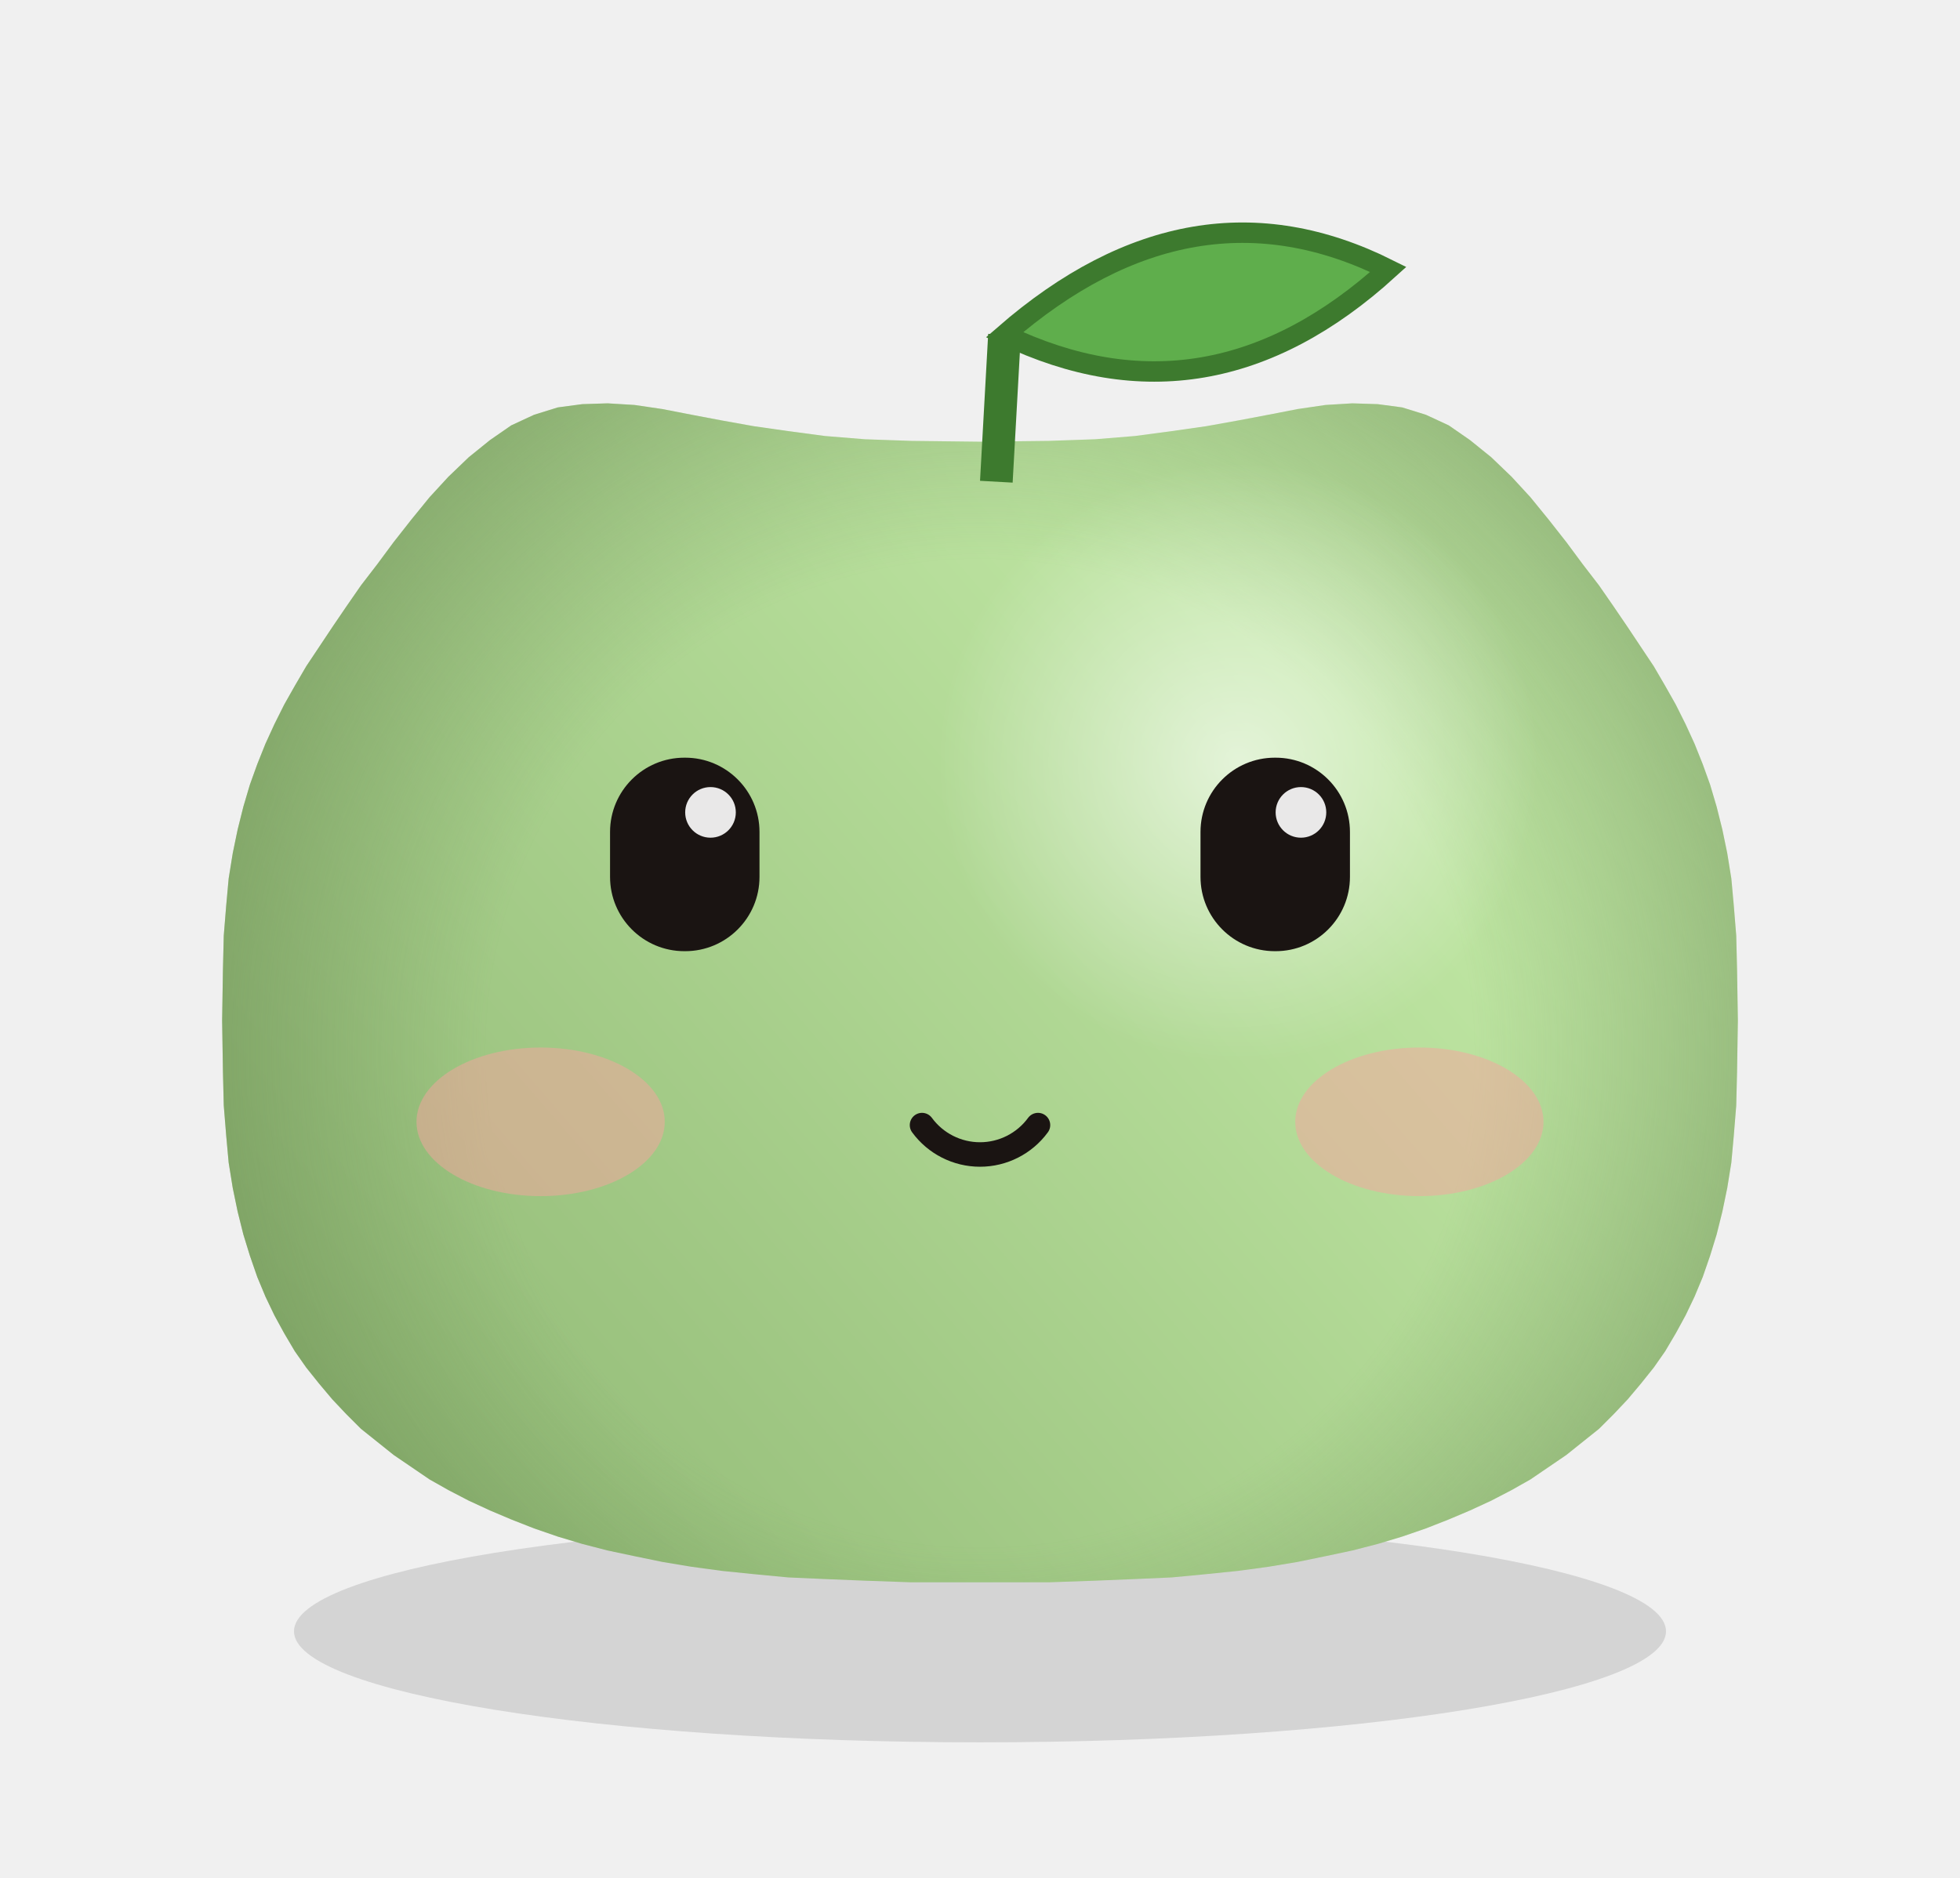
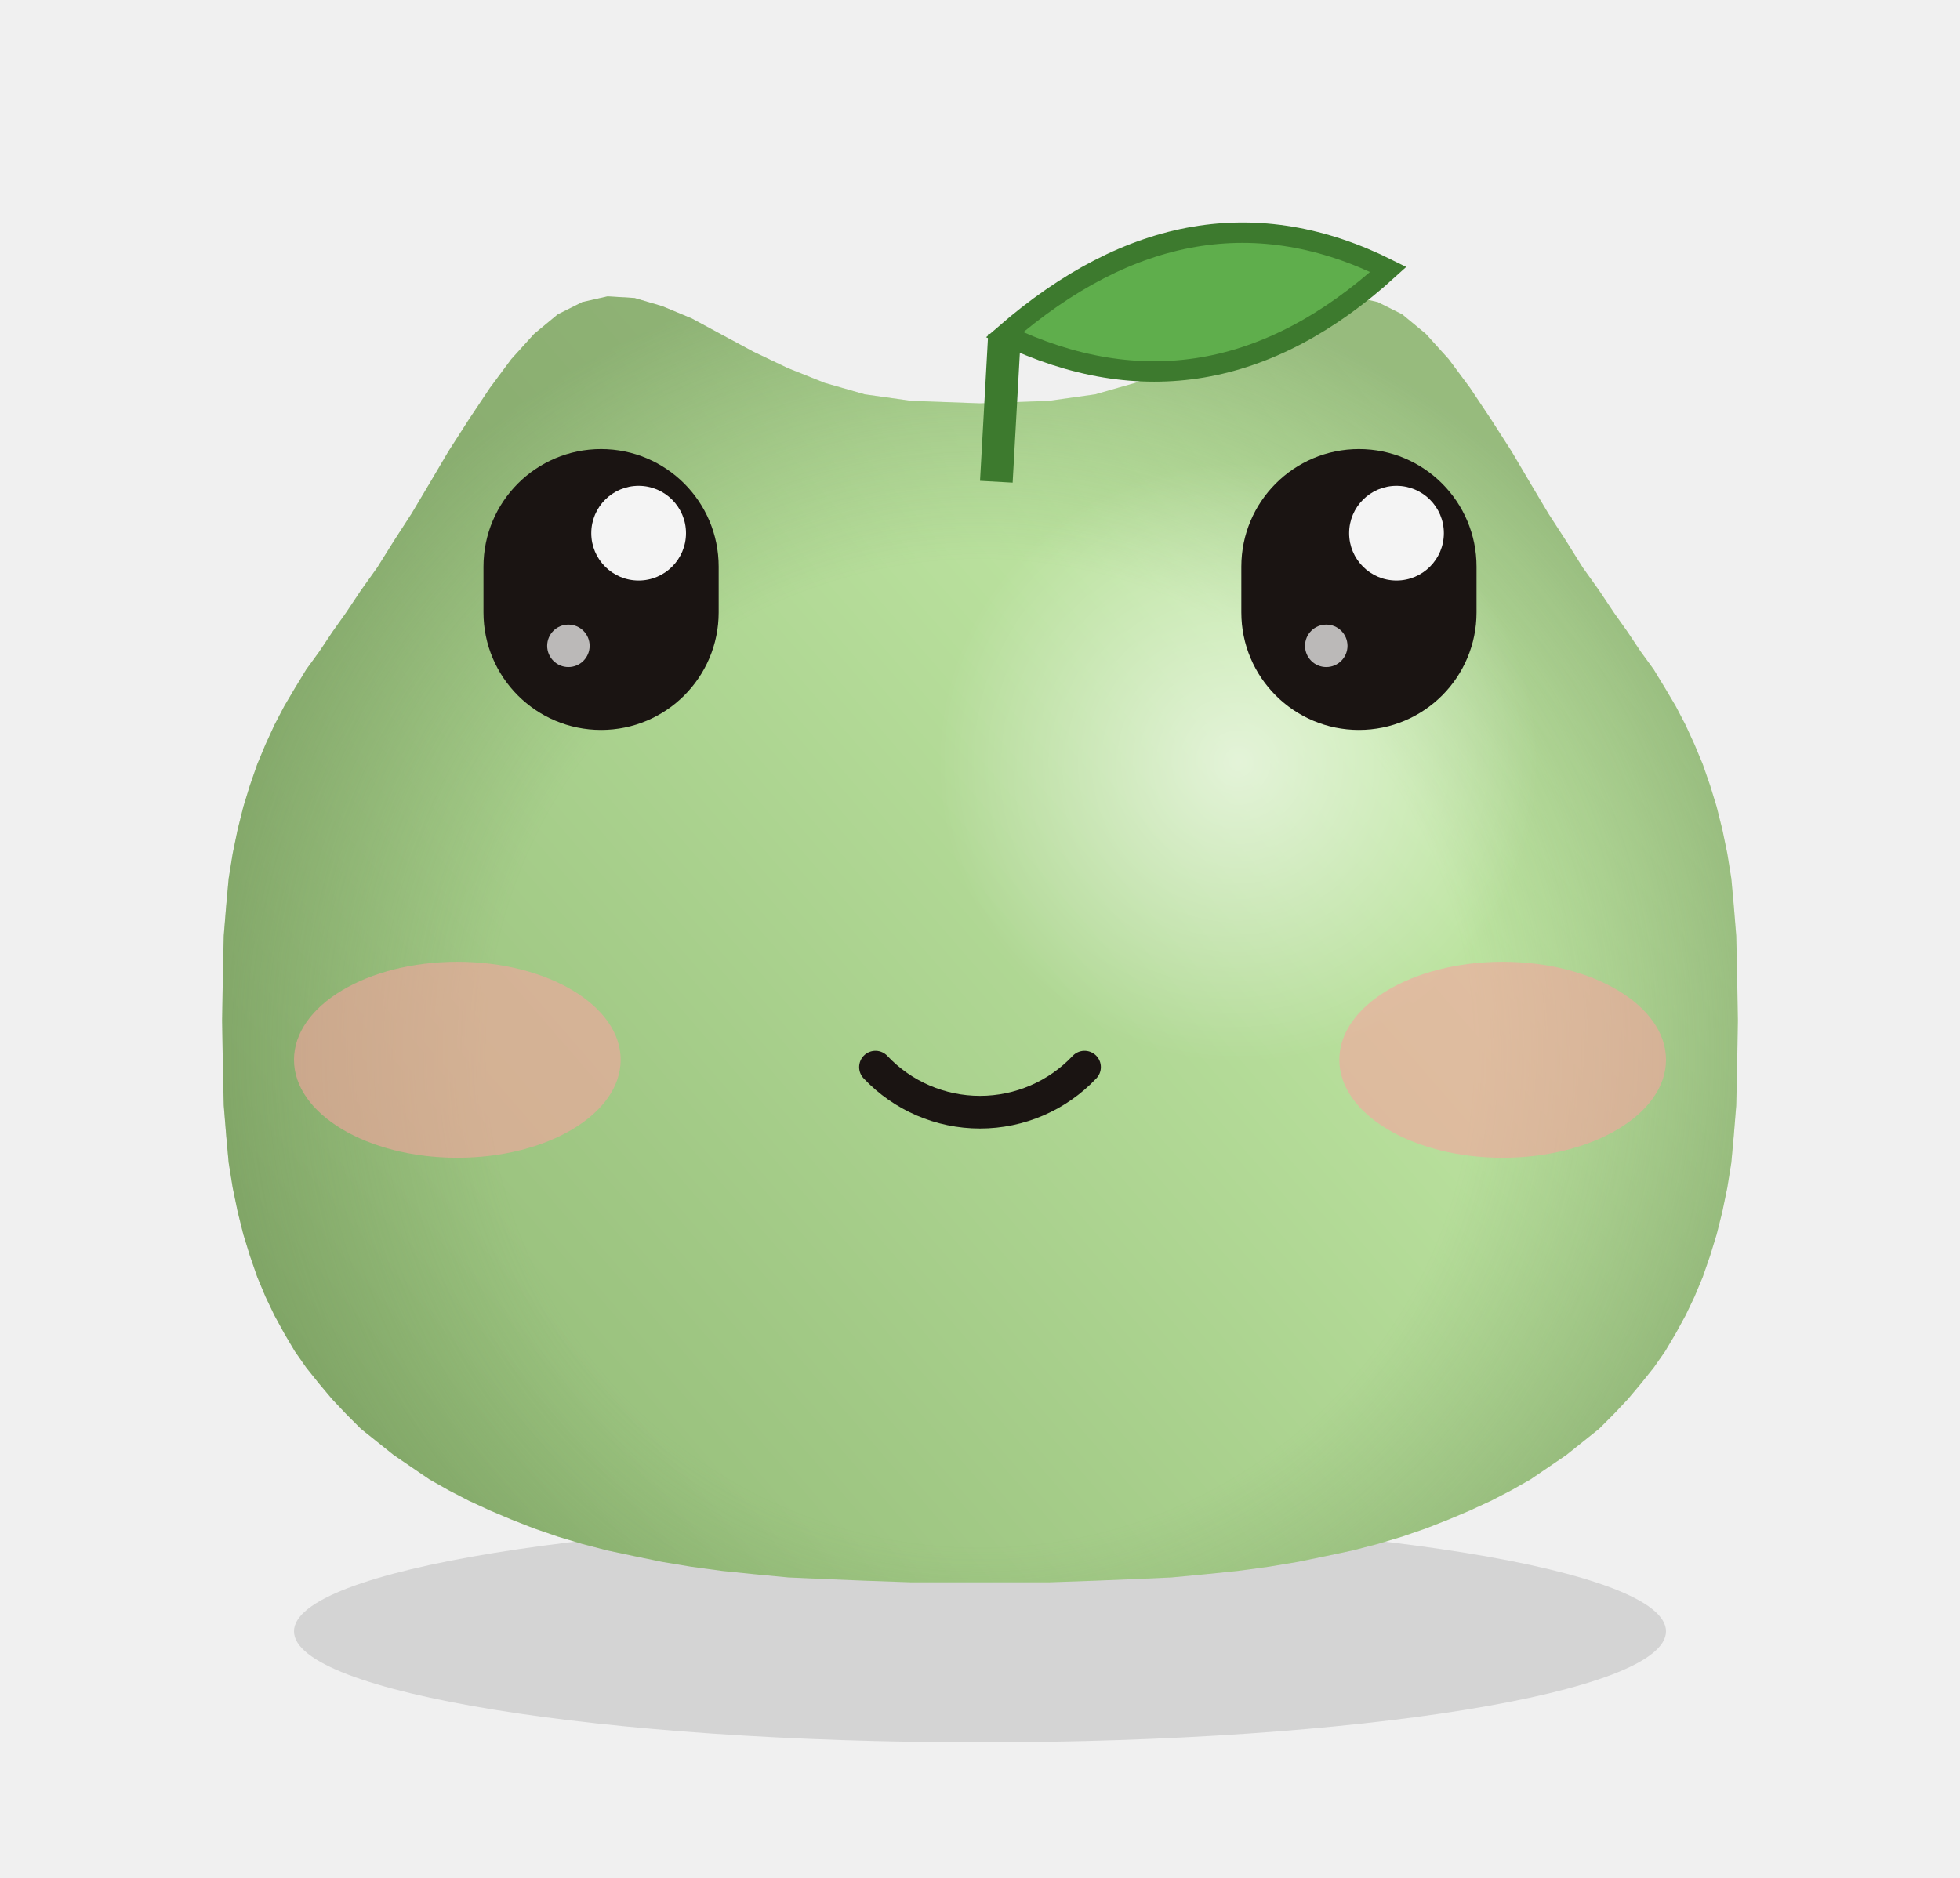
<svg xmlns="http://www.w3.org/2000/svg" viewBox="-120 -125 240 230" width="240" height="230">
  <defs>
    <linearGradient id="g" gradientUnits="userSpaceOnUse" x1="65.0" y1="-58.5" x2="-74.2" y2="61.9">
      <stop offset="0" stop-color="#c7eeab" />
      <stop offset="1" stop-color="#91b975" />
    </linearGradient>
    <radialGradient id="r" gradientUnits="userSpaceOnUse" cx="0" cy="4" r="97.4">
      <stop offset=".62" stop-color="#678850" stop-opacity="0" />
      <stop offset="1" stop-color="#678850" stop-opacity=".5" />
    </radialGradient>
    <radialGradient id="h" gradientUnits="userSpaceOnUse" cx="31.6" cy="-31.6" r="36.8">
      <stop offset="0" stop-color="#fff" stop-opacity=".6" />
      <stop offset="1" stop-color="#fff" stop-opacity="0" />
    </radialGradient>
  </defs>
  <ellipse cx="0" cy="74.8" rx="84.0" ry="13.6" fill="#000" opacity=".12" />
-   <path d="M92.8 0.0 L92.7 6.3 L92.6 10.4 L92.3 14.1 L92.0 17.4 L91.5 20.5 L90.9 23.4 L90.2 26.2 L89.4 28.8 L88.5 31.4 L87.5 33.8 L86.4 36.1 L85.2 38.3 L83.9 40.5 L82.5 42.5 L80.9 44.5 L79.3 46.4 L77.6 48.2 L75.8 50.0 L73.8 51.6 L71.8 53.2 L69.6 54.7 L67.4 56.2 L65.1 57.5 L62.6 58.8 L60.0 60.0 L57.4 61.1 L54.6 62.2 L51.7 63.2 L48.7 64.1 L45.6 64.9 L42.3 65.6 L38.9 66.3 L35.3 66.9 L31.6 67.4 L27.7 67.8 L23.5 68.2 L19.0 68.4 L14.1 68.6 L8.4 68.8 L0.0 68.8 L-8.4 68.8 L-14.1 68.6 L-19.0 68.4 L-23.5 68.2 L-27.7 67.8 L-31.6 67.4 L-35.3 66.9 L-38.9 66.3 L-42.3 65.6 L-45.6 64.9 L-48.7 64.1 L-51.7 63.2 L-54.6 62.2 L-57.4 61.1 L-60.0 60.0 L-62.6 58.8 L-65.1 57.5 L-67.4 56.2 L-69.6 54.7 L-71.8 53.2 L-73.8 51.6 L-75.8 50.0 L-77.6 48.2 L-79.3 46.4 L-80.9 44.5 L-82.5 42.5 L-83.9 40.5 L-85.2 38.3 L-86.4 36.1 L-87.5 33.8 L-88.5 31.4 L-89.4 28.8 L-90.2 26.2 L-90.9 23.4 L-91.5 20.5 L-92.0 17.4 L-92.3 14.1 L-92.6 10.4 L-92.7 6.3 L-92.8 0.0 L-92.7 -6.3 L-92.6 -10.4 L-92.3 -14.1 L-92.0 -17.4 L-91.5 -20.5 L-90.9 -23.4 L-90.2 -26.2 L-89.4 -28.9 L-88.5 -31.4 L-87.5 -33.9 L-86.4 -36.3 L-85.2 -38.7 L-83.9 -41.0 L-82.5 -43.4 L-80.9 -45.8 L-79.3 -48.2 L-77.6 -50.7 L-75.8 -53.3 L-73.8 -55.9 L-71.8 -58.6 L-69.6 -61.4 L-67.4 -64.1 L-65.1 -66.6 L-62.6 -69.0 L-60.0 -71.1 L-57.4 -72.9 L-54.6 -74.2 L-51.7 -75.1 L-48.7 -75.5 L-45.6 -75.6 L-42.3 -75.4 L-38.9 -74.9 L-35.3 -74.2 L-31.6 -73.5 L-27.7 -72.8 L-23.5 -72.2 L-19.0 -71.6 L-14.1 -71.2 L-8.4 -71.0 L-0.0 -70.9 L8.4 -71.0 L14.1 -71.2 L19.0 -71.6 L23.5 -72.2 L27.7 -72.8 L31.6 -73.5 L35.3 -74.2 L38.9 -74.9 L42.3 -75.4 L45.6 -75.6 L48.7 -75.5 L51.7 -75.1 L54.6 -74.2 L57.4 -72.9 L60.0 -71.1 L62.6 -69.0 L65.1 -66.6 L67.4 -64.1 L69.6 -61.4 L71.8 -58.6 L73.8 -55.9 L75.8 -53.3 L77.6 -50.7 L79.3 -48.2 L80.9 -45.8 L82.5 -43.4 L83.9 -41.0 L85.2 -38.7 L86.4 -36.3 L87.5 -33.9 L88.5 -31.4 L89.4 -28.9 L90.2 -26.2 L90.9 -23.4 L91.5 -20.5 L92.0 -17.4 L92.3 -14.1 L92.6 -10.4 L92.7 -6.3Z" fill="url(#g)" />
-   <path d="M92.8 0.0 L92.7 6.3 L92.6 10.4 L92.3 14.1 L92.0 17.4 L91.5 20.5 L90.9 23.4 L90.2 26.2 L89.4 28.8 L88.5 31.4 L87.5 33.8 L86.4 36.1 L85.2 38.3 L83.9 40.5 L82.5 42.5 L80.9 44.5 L79.3 46.4 L77.6 48.2 L75.8 50.0 L73.8 51.6 L71.8 53.2 L69.6 54.7 L67.4 56.2 L65.1 57.5 L62.6 58.8 L60.0 60.0 L57.4 61.1 L54.6 62.2 L51.7 63.2 L48.7 64.1 L45.6 64.9 L42.3 65.6 L38.9 66.3 L35.3 66.9 L31.6 67.4 L27.7 67.8 L23.5 68.2 L19.0 68.4 L14.1 68.6 L8.4 68.8 L0.0 68.8 L-8.4 68.8 L-14.1 68.6 L-19.0 68.4 L-23.5 68.2 L-27.7 67.8 L-31.6 67.4 L-35.3 66.9 L-38.9 66.3 L-42.3 65.6 L-45.6 64.9 L-48.7 64.1 L-51.7 63.2 L-54.6 62.2 L-57.4 61.1 L-60.0 60.0 L-62.6 58.8 L-65.1 57.5 L-67.4 56.2 L-69.6 54.7 L-71.8 53.2 L-73.8 51.6 L-75.8 50.0 L-77.6 48.2 L-79.3 46.4 L-80.9 44.5 L-82.5 42.5 L-83.9 40.5 L-85.2 38.3 L-86.4 36.1 L-87.5 33.8 L-88.5 31.4 L-89.4 28.8 L-90.2 26.2 L-90.9 23.4 L-91.5 20.5 L-92.0 17.4 L-92.3 14.1 L-92.6 10.4 L-92.7 6.3 L-92.8 0.0 L-92.7 -6.3 L-92.6 -10.4 L-92.3 -14.1 L-92.0 -17.4 L-91.5 -20.5 L-90.9 -23.4 L-90.2 -26.2 L-89.4 -28.9 L-88.5 -31.4 L-87.5 -33.9 L-86.4 -36.3 L-85.2 -38.7 L-83.9 -41.0 L-82.5 -43.4 L-80.9 -45.8 L-79.3 -48.2 L-77.6 -50.7 L-75.8 -53.3 L-73.8 -55.9 L-71.8 -58.6 L-69.6 -61.4 L-67.4 -64.1 L-65.1 -66.6 L-62.6 -69.0 L-60.0 -71.1 L-57.4 -72.9 L-54.6 -74.2 L-51.7 -75.1 L-48.7 -75.5 L-45.6 -75.6 L-42.3 -75.4 L-38.9 -74.9 L-35.3 -74.2 L-31.6 -73.5 L-27.7 -72.8 L-23.5 -72.2 L-19.0 -71.6 L-14.1 -71.2 L-8.4 -71.0 L-0.0 -70.9 L8.4 -71.0 L14.1 -71.2 L19.0 -71.6 L23.5 -72.2 L27.7 -72.8 L31.6 -73.5 L35.3 -74.2 L38.9 -74.9 L42.3 -75.4 L45.6 -75.6 L48.7 -75.5 L51.7 -75.1 L54.6 -74.2 L57.4 -72.9 L60.0 -71.1 L62.6 -69.0 L65.1 -66.6 L67.4 -64.1 L69.6 -61.4 L71.8 -58.6 L73.8 -55.9 L75.8 -53.3 L77.6 -50.7 L79.3 -48.2 L80.9 -45.8 L82.5 -43.4 L83.9 -41.0 L85.2 -38.7 L86.4 -36.3 L87.5 -33.9 L88.5 -31.4 L89.4 -28.9 L90.2 -26.2 L90.9 -23.4 L91.5 -20.5 L92.0 -17.4 L92.3 -14.1 L92.6 -10.4 L92.7 -6.3Z" fill="url(#r)" />
-   <path d="M92.8 0.0 L92.7 6.3 L92.6 10.4 L92.3 14.1 L92.0 17.4 L91.5 20.5 L90.9 23.4 L90.2 26.2 L89.4 28.8 L88.5 31.4 L87.5 33.8 L86.4 36.1 L85.2 38.3 L83.9 40.5 L82.5 42.5 L80.9 44.5 L79.3 46.4 L77.6 48.2 L75.8 50.0 L73.8 51.6 L71.8 53.2 L69.6 54.7 L67.4 56.2 L65.1 57.5 L62.6 58.8 L60.0 60.0 L57.4 61.1 L54.6 62.2 L51.7 63.2 L48.7 64.1 L45.6 64.9 L42.3 65.6 L38.9 66.3 L35.3 66.9 L31.6 67.4 L27.7 67.8 L23.5 68.2 L19.0 68.4 L14.1 68.6 L8.4 68.8 L0.0 68.8 L-8.4 68.8 L-14.1 68.6 L-19.0 68.4 L-23.5 68.2 L-27.7 67.8 L-31.6 67.4 L-35.3 66.9 L-38.9 66.3 L-42.3 65.6 L-45.6 64.9 L-48.7 64.1 L-51.7 63.2 L-54.6 62.2 L-57.4 61.1 L-60.0 60.0 L-62.6 58.8 L-65.1 57.5 L-67.4 56.2 L-69.6 54.7 L-71.8 53.2 L-73.8 51.6 L-75.8 50.0 L-77.6 48.2 L-79.3 46.4 L-80.9 44.5 L-82.5 42.5 L-83.9 40.5 L-85.2 38.3 L-86.4 36.1 L-87.5 33.8 L-88.5 31.4 L-89.4 28.8 L-90.2 26.2 L-90.9 23.4 L-91.5 20.5 L-92.0 17.4 L-92.3 14.1 L-92.6 10.4 L-92.7 6.3 L-92.8 0.0 L-92.7 -6.3 L-92.6 -10.4 L-92.3 -14.1 L-92.0 -17.4 L-91.5 -20.5 L-90.9 -23.4 L-90.2 -26.2 L-89.4 -28.9 L-88.5 -31.4 L-87.5 -33.9 L-86.4 -36.3 L-85.2 -38.7 L-83.9 -41.0 L-82.5 -43.4 L-80.9 -45.8 L-79.3 -48.2 L-77.6 -50.7 L-75.8 -53.3 L-73.8 -55.9 L-71.8 -58.6 L-69.6 -61.4 L-67.4 -64.1 L-65.1 -66.6 L-62.6 -69.0 L-60.0 -71.1 L-57.4 -72.9 L-54.6 -74.2 L-51.7 -75.1 L-48.7 -75.5 L-45.6 -75.6 L-42.3 -75.4 L-38.9 -74.9 L-35.3 -74.2 L-31.6 -73.5 L-27.7 -72.8 L-23.5 -72.2 L-19.0 -71.6 L-14.1 -71.2 L-8.4 -71.0 L-0.0 -70.9 L8.4 -71.0 L14.1 -71.2 L19.0 -71.6 L23.5 -72.2 L27.7 -72.8 L31.6 -73.5 L35.3 -74.2 L38.9 -74.9 L42.3 -75.4 L45.6 -75.6 L48.7 -75.5 L51.7 -75.1 L54.6 -74.2 L57.4 -72.9 L60.0 -71.1 L62.6 -69.0 L65.1 -66.6 L67.4 -64.1 L69.6 -61.4 L71.8 -58.6 L73.8 -55.9 L75.8 -53.3 L77.6 -50.7 L79.3 -48.2 L80.9 -45.8 L82.5 -43.4 L83.9 -41.0 L85.2 -38.7 L86.4 -36.3 L87.5 -33.9 L88.5 -31.4 L89.4 -28.9 L90.2 -26.2 L90.9 -23.4 L91.5 -20.5 L92.0 -17.4 L92.3 -14.1 L92.6 -10.4 L92.7 -6.3Z" fill="url(#h)" />
+   <path d="M92.8 0.0 L92.7 6.3 L92.6 10.4 L92.3 14.1 L92.0 17.4 L91.5 20.5 L90.9 23.4 L90.2 26.2 L89.4 28.8 L88.5 31.4 L87.5 33.8 L86.4 36.1 L85.2 38.3 L83.9 40.5 L82.5 42.5 L80.9 44.5 L79.3 46.4 L77.6 48.2 L75.8 50.0 L73.8 51.6 L71.8 53.2 L69.6 54.7 L67.4 56.2 L65.1 57.5 L62.6 58.8 L60.0 60.0 L57.4 61.1 L54.6 62.2 L51.7 63.2 L48.7 64.1 L45.6 64.9 L42.3 65.6 L38.9 66.3 L35.3 66.9 L31.6 67.4 L27.7 67.8 L23.5 68.2 L19.0 68.4 L14.1 68.6 L8.4 68.8 L0.0 68.8 L-8.4 68.8 L-14.1 68.6 L-19.0 68.4 L-23.5 68.2 L-27.7 67.8 L-31.6 67.4 L-35.3 66.9 L-38.9 66.3 L-42.3 65.6 L-45.6 64.9 L-48.7 64.1 L-51.7 63.2 L-54.6 62.2 L-57.4 61.1 L-60.0 60.0 L-62.6 58.8 L-65.1 57.5 L-67.4 56.2 L-69.6 54.7 L-71.8 53.2 L-73.8 51.6 L-75.8 50.0 L-77.6 48.2 L-79.3 46.4 L-80.9 44.5 L-82.5 42.5 L-83.9 40.5 L-85.2 38.3 L-86.4 36.1 L-87.5 33.8 L-88.5 31.4 L-89.4 28.8 L-90.2 26.2 L-90.9 23.4 L-91.5 20.5 L-92.0 17.4 L-92.3 14.1 L-92.6 10.4 L-92.7 6.3 L-92.8 0.0 L-92.7 -6.3 L-92.6 -10.4 L-92.3 -14.1 L-92.0 -17.4 L-91.5 -20.5 L-90.9 -23.4 L-90.2 -26.2 L-89.4 -28.8 L-88.5 -31.4 L-87.5 -33.8 L-86.4 -36.2 L-85.2 -38.5 L-83.9 -40.7 L-82.5 -43.0 L-80.9 -45.2 L-79.3 -47.6 L-77.6 -50.0 L-75.8 -52.7 L-73.8 -55.5 L-71.8 -58.7 L-69.6 -62.1 L-67.4 -65.8 L-65.1 -69.7 L-62.6 -73.6 L-60.0 -77.5 L-57.4 -81.0 L-54.6 -84.1 L-51.7 -86.5 L-48.7 -88.0 L-45.6 -88.7 L-42.3 -88.5 L-38.9 -87.5 L-35.3 -86.0 L-31.6 -84.0 L-27.7 -81.9 L-23.5 -79.9 L-19.0 -78.1 L-14.1 -76.7 L-8.4 -75.9 L-0.0 -75.6 L8.4 -75.9 L14.1 -76.7 L19.0 -78.1 L23.5 -79.9 L27.7 -81.9 L31.6 -84.0 L35.3 -86.0 L38.9 -87.5 L42.3 -88.5 L45.6 -88.7 L48.7 -88.0 L51.7 -86.5 L54.6 -84.1 L57.4 -81.0 L60.0 -77.5 L62.6 -73.6 L65.1 -69.7 L67.4 -65.8 L69.6 -62.1 L71.8 -58.7 L73.8 -55.5 L75.8 -52.7 L77.6 -50.0 L79.3 -47.6 L80.9 -45.2 L82.5 -43.0 L83.9 -40.7 L85.2 -38.5 L86.4 -36.2 L87.5 -33.8 L88.5 -31.4 L89.4 -28.8 L90.2 -26.2 L90.9 -23.4 L91.5 -20.5 L92.0 -17.4 L92.3 -14.1 L92.6 -10.4 L92.7 -6.3Z" fill="url(#g)" />
+   <path d="M92.8 0.0 L92.7 6.3 L92.6 10.4 L92.3 14.1 L92.0 17.4 L91.5 20.5 L90.9 23.4 L90.2 26.2 L89.4 28.8 L88.5 31.4 L87.5 33.8 L86.4 36.1 L85.2 38.3 L83.9 40.5 L82.5 42.5 L80.9 44.5 L79.3 46.4 L77.6 48.2 L75.8 50.0 L73.8 51.6 L71.8 53.2 L69.6 54.7 L67.4 56.2 L65.1 57.5 L62.6 58.8 L60.0 60.0 L57.4 61.1 L54.6 62.2 L51.7 63.2 L48.7 64.1 L45.6 64.9 L42.3 65.6 L38.9 66.3 L35.3 66.9 L31.6 67.4 L27.7 67.8 L23.5 68.2 L19.0 68.4 L14.1 68.6 L8.4 68.8 L0.0 68.8 L-8.4 68.8 L-14.1 68.6 L-19.0 68.4 L-23.5 68.2 L-27.7 67.8 L-31.6 67.4 L-35.3 66.9 L-38.9 66.3 L-42.3 65.6 L-45.6 64.9 L-48.7 64.1 L-51.7 63.2 L-54.6 62.2 L-57.4 61.1 L-60.0 60.0 L-62.6 58.8 L-65.1 57.5 L-67.4 56.2 L-69.6 54.7 L-71.8 53.2 L-73.8 51.6 L-75.8 50.0 L-77.6 48.2 L-79.3 46.4 L-80.9 44.5 L-82.5 42.5 L-83.9 40.5 L-85.2 38.3 L-86.4 36.1 L-87.5 33.8 L-88.5 31.4 L-89.4 28.8 L-90.2 26.2 L-90.9 23.4 L-91.5 20.5 L-92.0 17.4 L-92.3 14.1 L-92.6 10.4 L-92.7 6.3 L-92.8 0.0 L-92.7 -6.3 L-92.6 -10.4 L-92.3 -14.1 L-92.0 -17.4 L-91.5 -20.5 L-90.9 -23.4 L-90.2 -26.2 L-89.4 -28.8 L-88.5 -31.4 L-87.5 -33.8 L-86.4 -36.2 L-85.2 -38.5 L-83.9 -40.7 L-82.5 -43.0 L-80.9 -45.2 L-79.3 -47.6 L-77.6 -50.0 L-75.8 -52.7 L-73.8 -55.5 L-71.8 -58.7 L-69.6 -62.1 L-67.4 -65.8 L-65.1 -69.7 L-62.6 -73.6 L-60.0 -77.5 L-57.4 -81.0 L-54.6 -84.1 L-51.7 -86.5 L-48.7 -88.0 L-45.6 -88.7 L-42.3 -88.5 L-38.9 -87.5 L-35.3 -86.0 L-31.6 -84.0 L-27.7 -81.9 L-23.5 -79.9 L-19.0 -78.1 L-14.1 -76.7 L-8.4 -75.9 L-0.0 -75.6 L8.4 -75.9 L14.1 -76.7 L19.0 -78.1 L23.5 -79.9 L27.7 -81.9 L31.6 -84.0 L35.3 -86.0 L38.9 -87.5 L42.3 -88.5 L45.6 -88.7 L48.7 -88.0 L51.7 -86.5 L54.6 -84.1 L57.4 -81.0 L60.0 -77.5 L62.6 -73.6 L65.1 -69.7 L67.4 -65.8 L69.6 -62.1 L71.8 -58.7 L73.8 -55.5 L75.8 -52.7 L77.6 -50.0 L79.3 -47.6 L80.9 -45.2 L82.5 -43.0 L83.9 -40.7 L85.2 -38.5 L86.4 -36.2 L87.5 -33.8 L88.5 -31.4 L89.4 -28.8 L90.2 -26.2 L90.9 -23.4 L91.5 -20.5 L92.0 -17.4 L92.3 -14.1 L92.6 -10.4 L92.7 -6.3Z" fill="url(#r)" />
+   <path d="M92.8 0.0 L92.7 6.3 L92.6 10.4 L92.3 14.1 L92.0 17.4 L91.5 20.5 L90.9 23.4 L90.2 26.2 L89.4 28.8 L88.5 31.4 L87.5 33.8 L86.4 36.1 L85.2 38.3 L83.9 40.5 L82.5 42.5 L80.9 44.5 L79.3 46.4 L77.6 48.2 L75.8 50.0 L73.8 51.6 L71.8 53.2 L69.6 54.7 L67.4 56.2 L65.1 57.5 L62.6 58.8 L60.0 60.0 L57.4 61.1 L54.6 62.2 L51.7 63.2 L48.7 64.1 L45.6 64.9 L42.3 65.6 L38.9 66.3 L35.3 66.9 L31.6 67.4 L27.7 67.8 L23.5 68.2 L19.0 68.4 L14.1 68.6 L8.4 68.8 L0.0 68.8 L-8.4 68.8 L-14.1 68.6 L-19.0 68.4 L-23.5 68.2 L-27.7 67.8 L-31.6 67.4 L-35.3 66.9 L-38.9 66.3 L-42.3 65.6 L-45.6 64.9 L-48.7 64.1 L-51.7 63.2 L-54.6 62.2 L-57.4 61.1 L-60.0 60.0 L-62.6 58.8 L-65.1 57.5 L-67.4 56.2 L-69.6 54.7 L-71.8 53.2 L-73.8 51.6 L-75.8 50.0 L-77.6 48.2 L-79.3 46.4 L-80.9 44.5 L-82.5 42.5 L-83.9 40.5 L-85.2 38.3 L-86.4 36.1 L-87.5 33.8 L-88.5 31.4 L-89.4 28.8 L-90.2 26.2 L-90.9 23.4 L-91.5 20.5 L-92.0 17.4 L-92.3 14.1 L-92.6 10.4 L-92.7 6.3 L-92.8 0.0 L-92.7 -6.3 L-92.6 -10.4 L-92.3 -14.1 L-92.0 -17.4 L-91.5 -20.5 L-90.9 -23.4 L-90.2 -26.2 L-89.4 -28.8 L-88.5 -31.4 L-87.5 -33.8 L-86.4 -36.2 L-85.2 -38.5 L-83.9 -40.7 L-82.5 -43.0 L-80.9 -45.2 L-79.3 -47.6 L-77.6 -50.0 L-75.8 -52.7 L-73.8 -55.5 L-71.8 -58.7 L-69.6 -62.1 L-67.4 -65.8 L-65.1 -69.7 L-62.6 -73.6 L-60.0 -77.5 L-57.4 -81.0 L-54.6 -84.1 L-51.7 -86.5 L-48.7 -88.0 L-45.6 -88.7 L-42.3 -88.5 L-38.9 -87.5 L-35.3 -86.0 L-31.6 -84.0 L-27.7 -81.9 L-23.5 -79.9 L-19.0 -78.1 L-14.1 -76.7 L-8.4 -75.9 L-0.0 -75.6 L8.4 -75.9 L14.1 -76.7 L19.0 -78.1 L23.5 -79.9 L27.7 -81.9 L31.6 -84.0 L35.3 -86.0 L38.9 -87.5 L42.3 -88.5 L45.6 -88.7 L48.7 -88.0 L51.7 -86.5 L54.6 -84.1 L57.4 -81.0 L60.0 -77.5 L62.6 -73.6 L65.1 -69.7 L67.4 -65.8 L69.6 -62.1 L71.8 -58.7 L73.8 -55.5 L75.8 -52.7 L77.6 -50.0 L79.3 -47.6 L80.9 -45.2 L82.5 -43.0 L83.9 -40.7 L85.2 -38.5 L86.4 -36.2 L87.5 -33.8 L88.5 -31.4 L89.4 -28.8 L90.2 -26.2 L90.9 -23.4 L91.5 -20.5 L92.0 -17.4 L92.3 -14.1 L92.6 -10.4 L92.7 -6.3Z" fill="url(#h)" />
  <path d="M2 -66 L3 -84" stroke="#3d7a2e" stroke-width="4" />
  <path d="M3 -84 Q26 -104 50 -92 Q28 -72 3 -84Z" fill="#5fae4c" stroke="#3d7a2e" stroke-width="2.5" />
-   <ellipse cx="-53.8" cy="12.4" rx="15.2" ry="9.1" fill="#f7a3a0" opacity=".5" />
-   <ellipse cx="53.8" cy="12.4" rx="15.2" ry="9.1" fill="#f7a3a0" opacity=".5" />
-   <rect x="-45.3" y="-32.2" width="18.3" height="23.7" rx="9.1" fill="#1a1412" />
-   <circle cx="-33.0" cy="-25.5" r="3.1" fill="#fff" opacity=".9" />
-   <rect x="27.0" y="-32.2" width="18.3" height="23.7" rx="9.1" fill="#1a1412" />
-   <circle cx="39.3" cy="-25.5" r="3.1" fill="#fff" opacity=".9" />
-   <path d="M-7.1 12.8 A8.8 8.8 0 0 0 7.1 12.8" fill="none" stroke="#1a1412" stroke-width="3" stroke-linecap="round" />
+   <ellipse cx="-64.0" cy="4.8" rx="20.0" ry="12.0" fill="#f7a3a0" opacity=".6" />
+   <ellipse cx="64.0" cy="4.8" rx="20.0" ry="12.0" fill="#f7a3a0" opacity=".6" />
+   <rect x="-60.8" y="-70.0" width="28.8" height="34.4" rx="14.4" fill="#1a1412" />
+   <circle cx="-41.8" cy="-59.7" r="5.8" fill="#fff" opacity=".95" />
+   <circle cx="-50.4" cy="-45.9" r="2.6" fill="#fff" opacity=".7" />
+   <rect x="32.0" y="-70.0" width="28.8" height="34.4" rx="14.4" fill="#1a1412" />
+   <circle cx="51.0" cy="-59.7" r="5.8" fill="#fff" opacity=".95" />
+   <circle cx="42.4" cy="-45.9" r="2.6" fill="#fff" opacity=".7" />
+   <path d="M-12.8 5.7 A17.6 17.6 0 0 0 12.8 5.7" fill="none" stroke="#1a1412" stroke-width="4" stroke-linecap="round" />
</svg>
